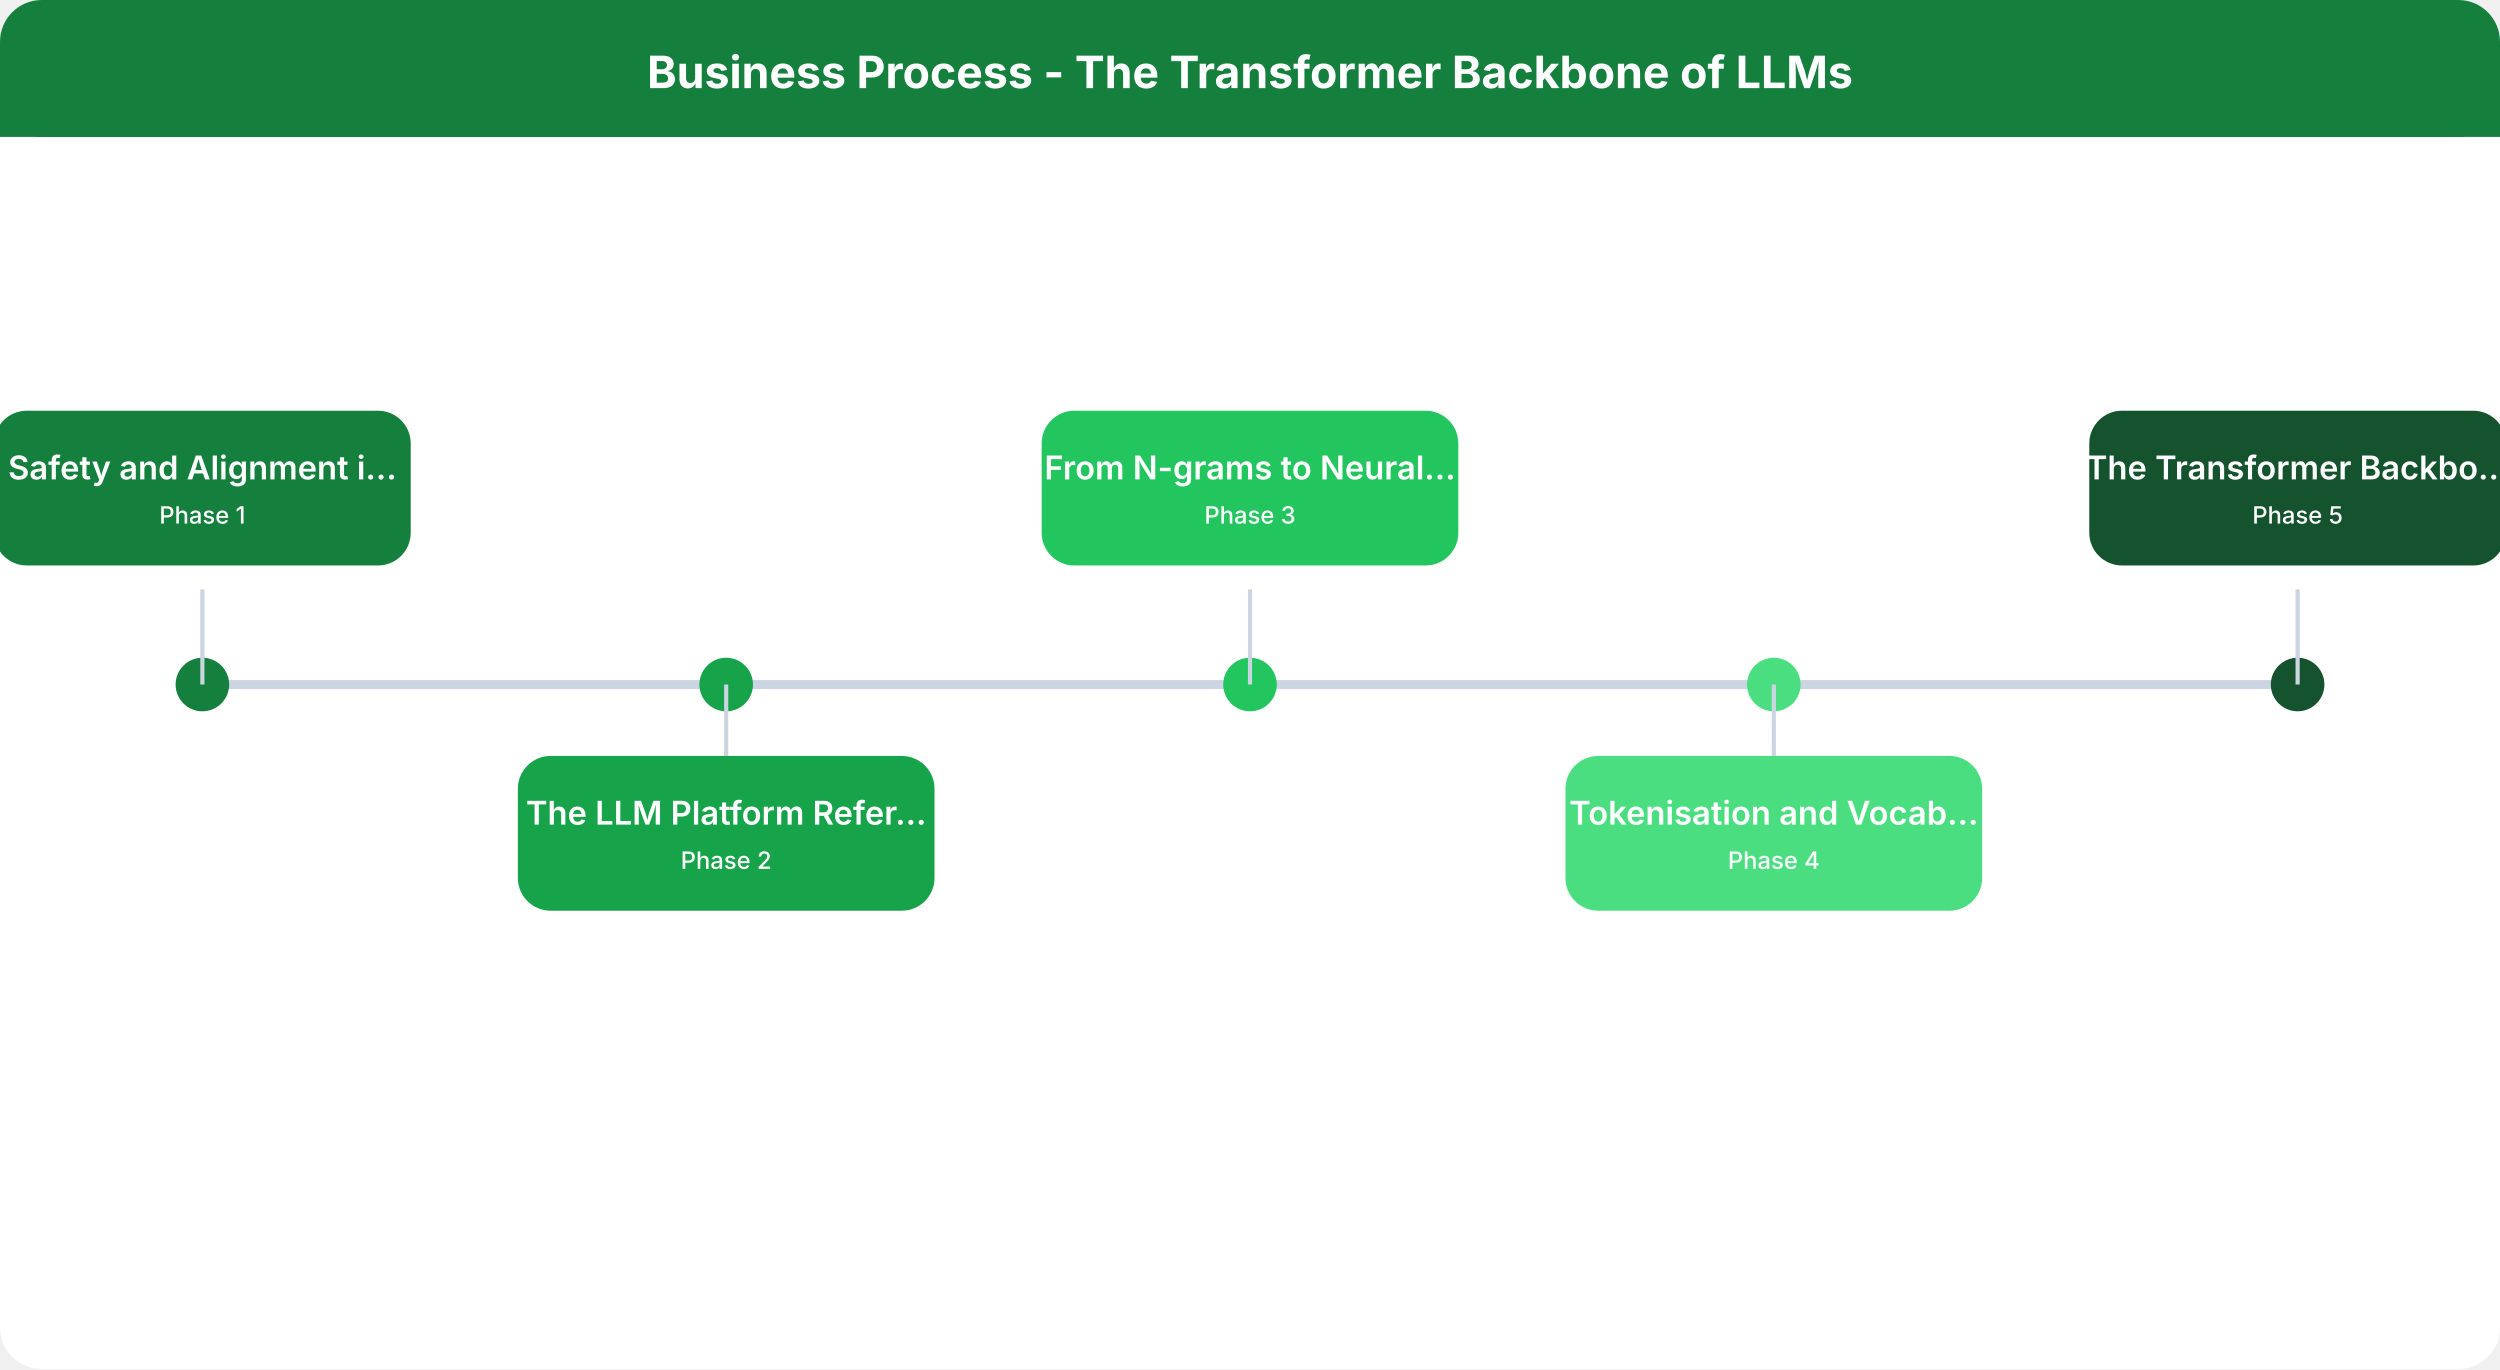
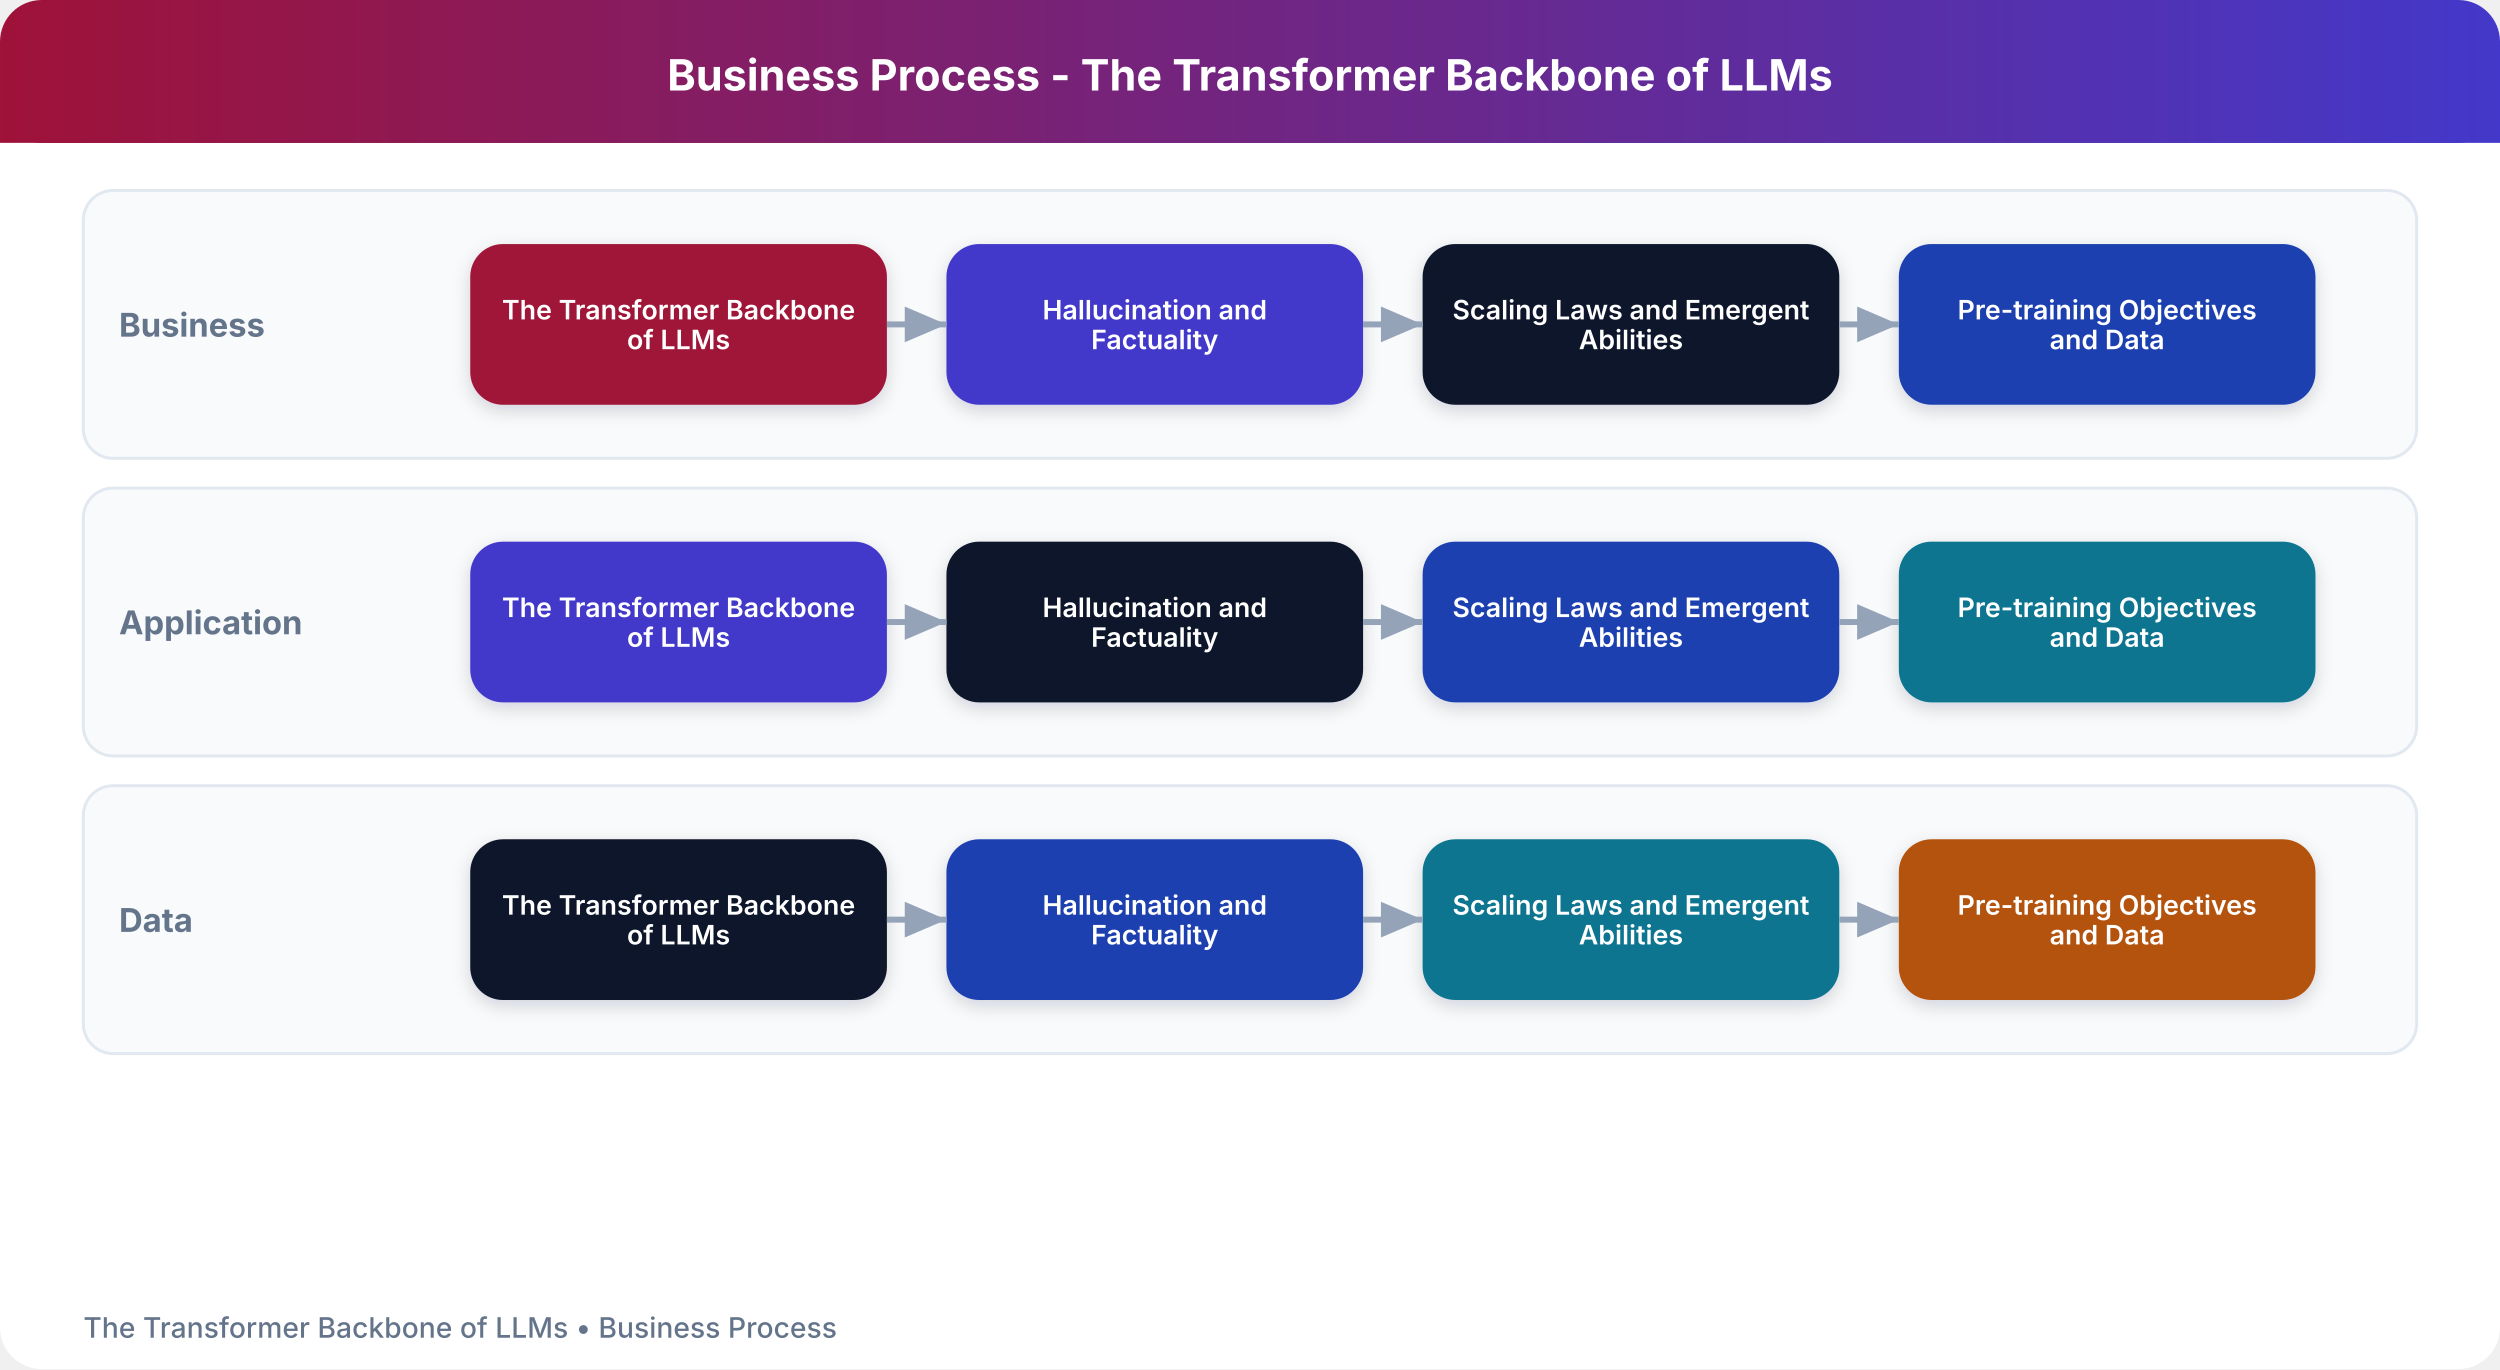
- <svg xmlns="http://www.w3.org/2000/svg" width="840" height="460" data-tpl="timeline" data-pal="10-2" viewBox="0 0 840 460" font-family="Inter, Segoe UI, Arial, sans-serif">
+ <svg xmlns="http://www.w3.org/2000/svg" width="840" height="460" data-tpl="swimlane" data-pal="11-4" viewBox="0 0 840 460" font-family="Inter, Segoe UI, Arial, sans-serif">
  <defs>
    <marker id="ar" markerWidth="9" markerHeight="9" refX="7" refY="3" orient="auto">
      <path d="M0,0 L7,3 L0,6 z" fill="#94a3b8" />
    </marker>
    <marker id="arw" markerWidth="9" markerHeight="9" refX="7" refY="3" orient="auto">
      <path d="M0,0 L7,3 L0,6 z" fill="#ffffff" />
    </marker>
+     <filter id="sh" x="-20%" y="-20%" width="140%" height="140%">
+       <feDropShadow dx="0" dy="2" stdDeviation="3" flood-color="#0f172a" flood-opacity="0.16" />
+     </filter>
+   </defs>
+   <defs>
+     <linearGradient id="bna4e3634" x1="0" y1="0" x2="1" y2="0">
+       <stop offset="0" stop-color="#9f1239" />
+       <stop offset="1" stop-color="#4338ca" />
+     </linearGradient>
  </defs>
  <rect width="840" height="460" rx="14" fill="#ffffff" />
-   <rect x="0" y="0" width="840" height="46" rx="14" fill="#15803d" />
-   <rect x="0" y="30" width="840" height="16" fill="#15803d" />
-   <text x="420" y="24" text-anchor="middle" font-size="15" font-weight="700" fill="#ffffff" dominant-baseline="middle">Business Process - The Transformer Backbone of LLMs</text>
-   <line x1="68" y1="230.0" x2="772" y2="230.0" stroke="#cbd5e1" stroke-width="3" />
-   <circle cx="68" cy="230.0" r="9" fill="#15803d" />
-   <line x1="68" y1="230.0" x2="68" y2="198" stroke="#cbd5e1" stroke-width="1.4" />
-   <rect x="-2" y="138" width="140" height="52" rx="11" fill="#15803d" />
-   <text x="68" y="157" text-anchor="middle" font-size="11" font-weight="600" fill="#ffffff" dominant-baseline="middle">Safety and Alignment i…</text>
-   <text x="68" y="173" text-anchor="middle" font-size="8" font-weight="500" fill="#ffffff" dominant-baseline="middle">Phase 1</text>
-   <circle cx="244" cy="230.0" r="9" fill="#16a34a" />
-   <line x1="244" y1="230.0" x2="244" y2="254" stroke="#cbd5e1" stroke-width="1.4" />
-   <rect x="174" y="254" width="140" height="52" rx="11" fill="#16a34a" />
-   <text x="244" y="273" text-anchor="middle" font-size="11" font-weight="600" fill="#ffffff" dominant-baseline="middle">The LLM Platform Refer…</text>
-   <text x="244" y="289" text-anchor="middle" font-size="8" font-weight="500" fill="#ffffff" dominant-baseline="middle">Phase 2</text>
-   <circle cx="420" cy="230.0" r="9" fill="#22c55e" />
-   <line x1="420" y1="230.0" x2="420" y2="198" stroke="#cbd5e1" stroke-width="1.4" />
-   <rect x="350" y="138" width="140" height="52" rx="11" fill="#22c55e" />
-   <text x="420" y="157" text-anchor="middle" font-size="11" font-weight="600" fill="#ffffff" dominant-baseline="middle">From N-grams to Neural…</text>
-   <text x="420" y="173" text-anchor="middle" font-size="8" font-weight="500" fill="#ffffff" dominant-baseline="middle">Phase 3</text>
-   <circle cx="596" cy="230.0" r="9" fill="#4ade80" />
-   <line x1="596" y1="230.0" x2="596" y2="254" stroke="#cbd5e1" stroke-width="1.4" />
-   <rect x="526" y="254" width="140" height="52" rx="11" fill="#4ade80" />
-   <text x="596" y="273" text-anchor="middle" font-size="11" font-weight="600" fill="#ffffff" dominant-baseline="middle">Tokenisation and Vocab…</text>
-   <text x="596" y="289" text-anchor="middle" font-size="8" font-weight="500" fill="#ffffff" dominant-baseline="middle">Phase 4</text>
-   <circle cx="772" cy="230.0" r="9" fill="#14532d" />
-   <line x1="772" y1="230.0" x2="772" y2="198" stroke="#cbd5e1" stroke-width="1.4" />
-   <rect x="702" y="138" width="140" height="52" rx="11" fill="#14532d" />
-   <text x="772" y="157" text-anchor="middle" font-size="11" font-weight="600" fill="#ffffff" dominant-baseline="middle">The Transformer Backbo…</text>
-   <text x="772" y="173" text-anchor="middle" font-size="8" font-weight="500" fill="#ffffff" dominant-baseline="middle">Phase 5</text>
+   <rect x="0" y="0" width="840" height="48" rx="14" fill="url(#bna4e3634)" />
+   <rect x="0" y="32" width="840" height="16" fill="url(#bna4e3634)" />
+   <text x="420" y="25" text-anchor="middle" font-size="14.5" font-weight="700" fill="#ffffff" dominant-baseline="middle">Business Process - The Transformer Backbone of LLMs</text>
+   <rect x="28" y="64" width="784" height="90" rx="10" fill="#f8fafc" stroke="#e2e8f0" stroke-width="1" />
+   <text x="40" y="109" text-anchor="start" font-size="11" font-weight="700" fill="#64748b" dominant-baseline="middle">Business</text>
+   <rect x="158" y="82" width="140" height="54" rx="11" fill="#9f1239" filter="url(#sh)" />
+   <text x="228" y="104" text-anchor="middle" font-size="9.0" font-weight="600" fill="#ffffff" dominant-baseline="middle">The Transformer Backbone</text>
+   <text x="228" y="114" text-anchor="middle" font-size="9.0" font-weight="600" fill="#ffffff" dominant-baseline="middle">of LLMs</text>
+   <rect x="318" y="82" width="140" height="54" rx="11" fill="#4338ca" filter="url(#sh)" />
+   <text x="388" y="104" text-anchor="middle" font-size="9.0" font-weight="600" fill="#ffffff" dominant-baseline="middle">Hallucination and</text>
+   <text x="388" y="114" text-anchor="middle" font-size="9.0" font-weight="600" fill="#ffffff" dominant-baseline="middle">Factuality</text>
+   <line x1="298" y1="109" x2="318" y2="109" stroke="#94a3b8" stroke-width="2" marker-end="url(#ar)" />
+   <rect x="478" y="82" width="140" height="54" rx="11" fill="#0f172a" filter="url(#sh)" />
+   <text x="548" y="104" text-anchor="middle" font-size="9.0" font-weight="600" fill="#ffffff" dominant-baseline="middle">Scaling Laws and Emergent</text>
+   <text x="548" y="114" text-anchor="middle" font-size="9.0" font-weight="600" fill="#ffffff" dominant-baseline="middle">Abilities</text>
+   <line x1="458" y1="109" x2="478" y2="109" stroke="#94a3b8" stroke-width="2" marker-end="url(#ar)" />
+   <rect x="638" y="82" width="140" height="54" rx="11" fill="#1e40af" filter="url(#sh)" />
+   <text x="708" y="104" text-anchor="middle" font-size="9.0" font-weight="600" fill="#ffffff" dominant-baseline="middle">Pre-training Objectives</text>
+   <text x="708" y="114" text-anchor="middle" font-size="9.0" font-weight="600" fill="#ffffff" dominant-baseline="middle">and Data</text>
+   <line x1="618" y1="109" x2="638" y2="109" stroke="#94a3b8" stroke-width="2" marker-end="url(#ar)" />
+   <rect x="28" y="164" width="784" height="90" rx="10" fill="#f8fafc" stroke="#e2e8f0" stroke-width="1" />
+   <text x="40" y="209" text-anchor="start" font-size="11" font-weight="700" fill="#64748b" dominant-baseline="middle">Application</text>
+   <rect x="158" y="182" width="140" height="54" rx="11" fill="#4338ca" filter="url(#sh)" />
+   <text x="228" y="204" text-anchor="middle" font-size="9.0" font-weight="600" fill="#ffffff" dominant-baseline="middle">The Transformer Backbone</text>
+   <text x="228" y="214" text-anchor="middle" font-size="9.0" font-weight="600" fill="#ffffff" dominant-baseline="middle">of LLMs</text>
+   <rect x="318" y="182" width="140" height="54" rx="11" fill="#0f172a" filter="url(#sh)" />
+   <text x="388" y="204" text-anchor="middle" font-size="9.0" font-weight="600" fill="#ffffff" dominant-baseline="middle">Hallucination and</text>
+   <text x="388" y="214" text-anchor="middle" font-size="9.0" font-weight="600" fill="#ffffff" dominant-baseline="middle">Factuality</text>
+   <line x1="298" y1="209" x2="318" y2="209" stroke="#94a3b8" stroke-width="2" marker-end="url(#ar)" />
+   <rect x="478" y="182" width="140" height="54" rx="11" fill="#1e40af" filter="url(#sh)" />
+   <text x="548" y="204" text-anchor="middle" font-size="9.0" font-weight="600" fill="#ffffff" dominant-baseline="middle">Scaling Laws and Emergent</text>
+   <text x="548" y="214" text-anchor="middle" font-size="9.0" font-weight="600" fill="#ffffff" dominant-baseline="middle">Abilities</text>
+   <line x1="458" y1="209" x2="478" y2="209" stroke="#94a3b8" stroke-width="2" marker-end="url(#ar)" />
+   <rect x="638" y="182" width="140" height="54" rx="11" fill="#0e7490" filter="url(#sh)" />
+   <text x="708" y="204" text-anchor="middle" font-size="9.0" font-weight="600" fill="#ffffff" dominant-baseline="middle">Pre-training Objectives</text>
+   <text x="708" y="214" text-anchor="middle" font-size="9.0" font-weight="600" fill="#ffffff" dominant-baseline="middle">and Data</text>
+   <line x1="618" y1="209" x2="638" y2="209" stroke="#94a3b8" stroke-width="2" marker-end="url(#ar)" />
+   <rect x="28" y="264" width="784" height="90" rx="10" fill="#f8fafc" stroke="#e2e8f0" stroke-width="1" />
+   <text x="40" y="309" text-anchor="start" font-size="11" font-weight="700" fill="#64748b" dominant-baseline="middle">Data</text>
+   <rect x="158" y="282" width="140" height="54" rx="11" fill="#0f172a" filter="url(#sh)" />
+   <text x="228" y="304" text-anchor="middle" font-size="9.0" font-weight="600" fill="#ffffff" dominant-baseline="middle">The Transformer Backbone</text>
+   <text x="228" y="314" text-anchor="middle" font-size="9.0" font-weight="600" fill="#ffffff" dominant-baseline="middle">of LLMs</text>
+   <rect x="318" y="282" width="140" height="54" rx="11" fill="#1e40af" filter="url(#sh)" />
+   <text x="388" y="304" text-anchor="middle" font-size="9.0" font-weight="600" fill="#ffffff" dominant-baseline="middle">Hallucination and</text>
+   <text x="388" y="314" text-anchor="middle" font-size="9.0" font-weight="600" fill="#ffffff" dominant-baseline="middle">Factuality</text>
+   <line x1="298" y1="309" x2="318" y2="309" stroke="#94a3b8" stroke-width="2" marker-end="url(#ar)" />
+   <rect x="478" y="282" width="140" height="54" rx="11" fill="#0e7490" filter="url(#sh)" />
+   <text x="548" y="304" text-anchor="middle" font-size="9.0" font-weight="600" fill="#ffffff" dominant-baseline="middle">Scaling Laws and Emergent</text>
+   <text x="548" y="314" text-anchor="middle" font-size="9.0" font-weight="600" fill="#ffffff" dominant-baseline="middle">Abilities</text>
+   <line x1="458" y1="309" x2="478" y2="309" stroke="#94a3b8" stroke-width="2" marker-end="url(#ar)" />
+   <rect x="638" y="282" width="140" height="54" rx="11" fill="#b45309" filter="url(#sh)" />
+   <text x="708" y="304" text-anchor="middle" font-size="9.0" font-weight="600" fill="#ffffff" dominant-baseline="middle">Pre-training Objectives</text>
+   <text x="708" y="314" text-anchor="middle" font-size="9.0" font-weight="600" fill="#ffffff" dominant-baseline="middle">and Data</text>
+   <line x1="618" y1="309" x2="638" y2="309" stroke="#94a3b8" stroke-width="2" marker-end="url(#ar)" />
+   <text x="28" y="446" text-anchor="start" font-size="9.5" font-weight="500" fill="#64748b" dominant-baseline="middle">The Transformer Backbone of LLMs  •  Business Process</text>
</svg>
